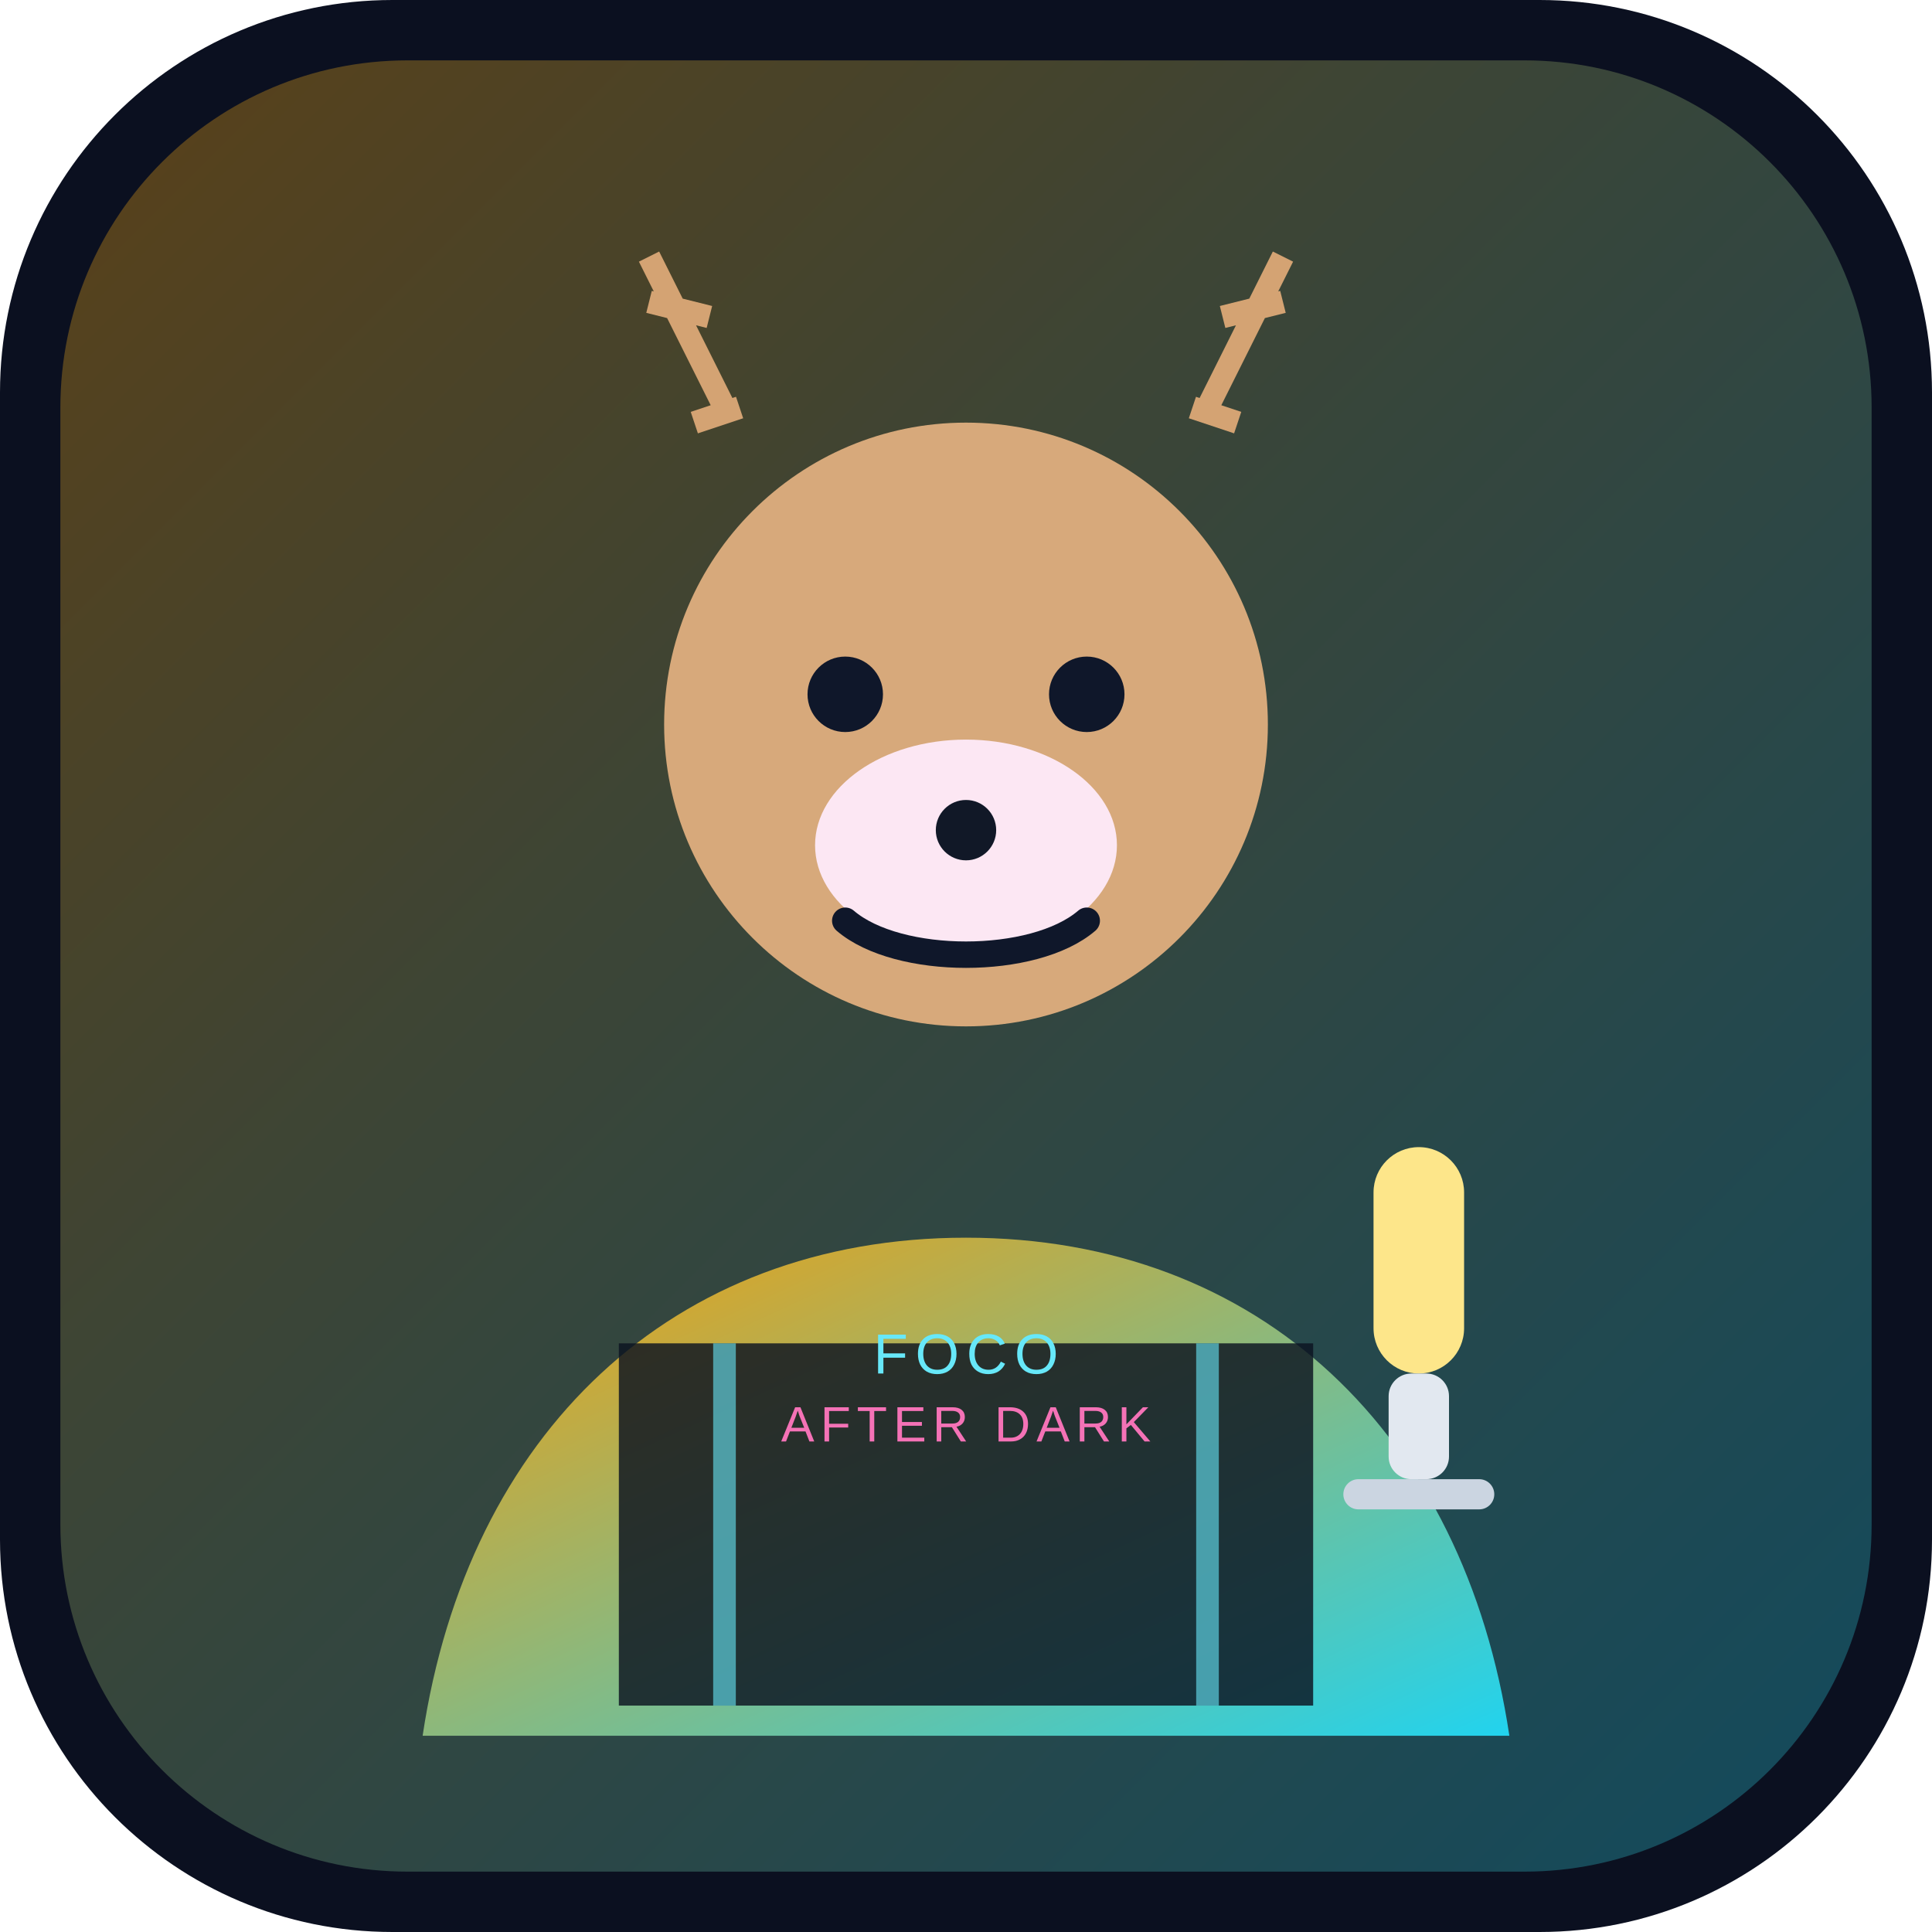
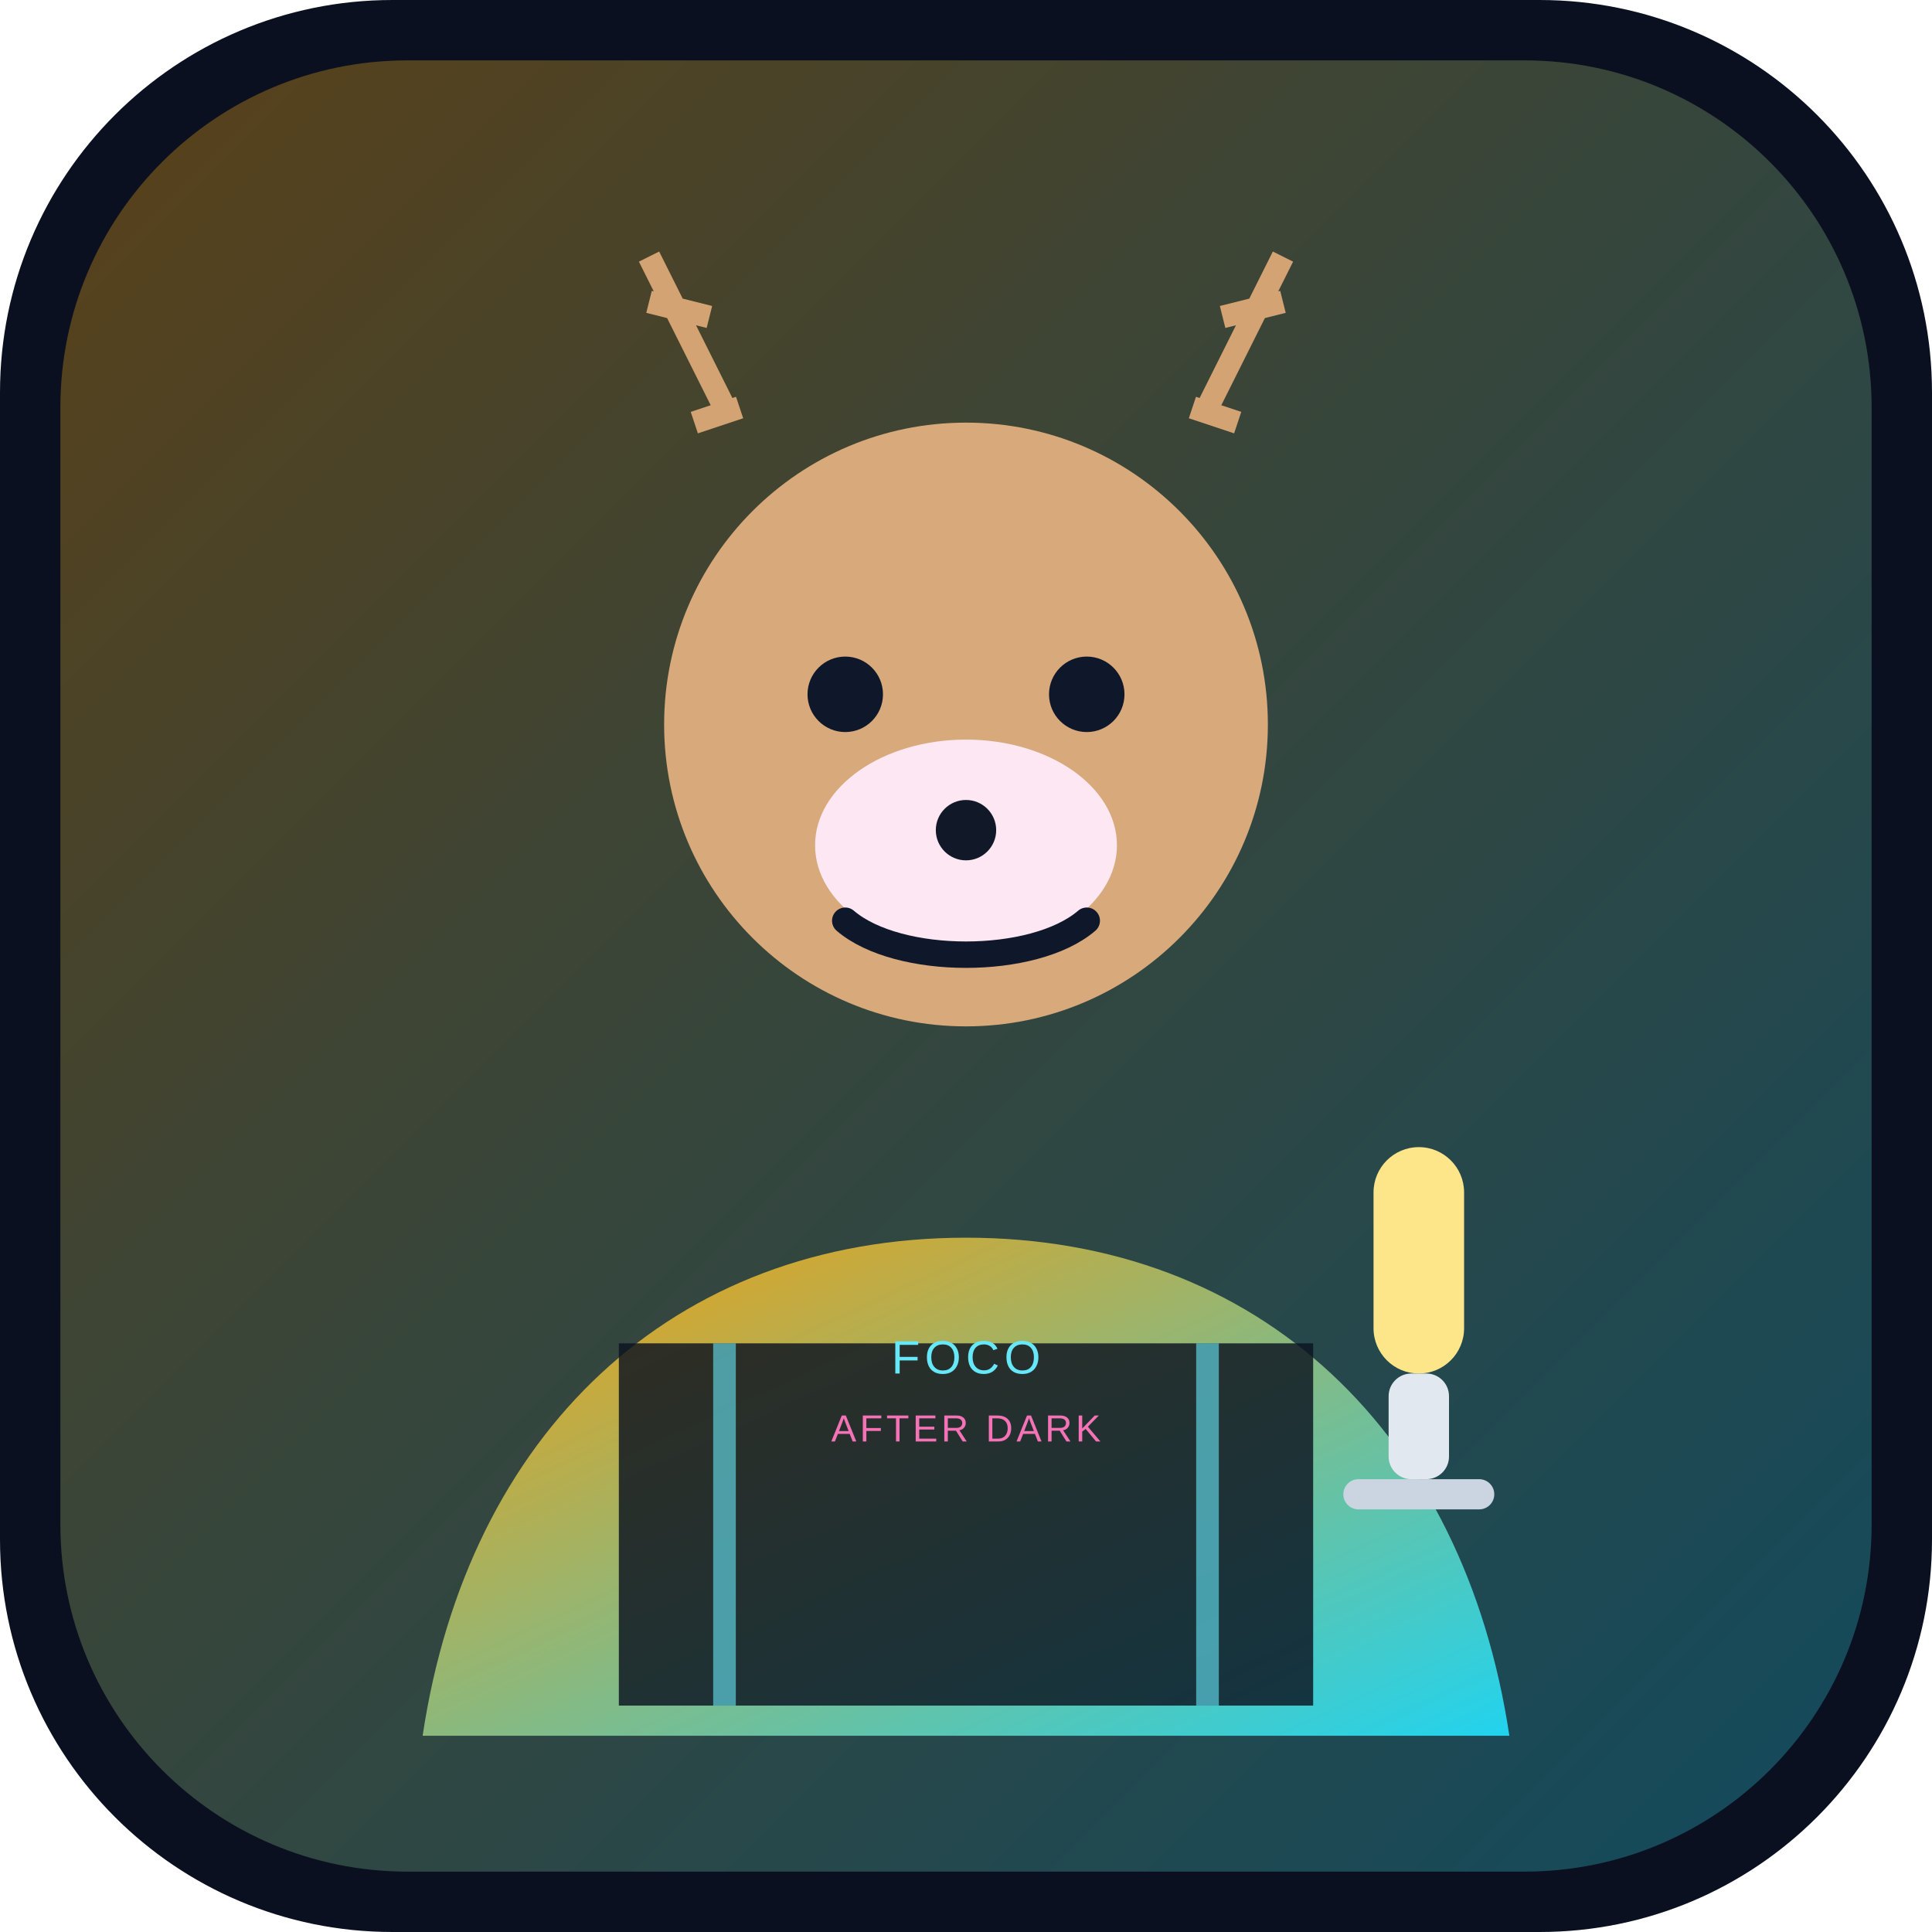
<svg xmlns="http://www.w3.org/2000/svg" viewBox="0 0 256 256" role="img" aria-label="Gin Giraffe">
  <defs>
    <linearGradient id="bg" x1="0" y1="0" x2="1" y2="1">
      <stop offset="0%" stop-color="#f59e0b" stop-opacity="0.34" />
      <stop offset="100%" stop-color="#22d3ee" stop-opacity="0.30" />
    </linearGradient>
    <linearGradient id="shirt" x1="0" y1="0" x2="1" y2="1">
      <stop offset="0%" stop-color="#f59e0b" />
      <stop offset="100%" stop-color="#22d3ee" />
    </linearGradient>
  </defs>
  <rect width="256" height="256" rx="52" fill="#0b1020" />
  <rect x="8" y="8" width="240" height="240" rx="46" fill="url(#bg)" />
  <path d="M96 54l-10-20m8 8l-8-2m12 14l-6 2" stroke="#d4a373" stroke-width="3" />
  <path d="M160 54l10-20m-8 8l8-2m-12 14l6 2" stroke="#d4a373" stroke-width="3" />
  <circle cx="128" cy="96" r="40" fill="#d7a97b" />
  <ellipse cx="128" cy="112" rx="20" ry="14" fill="#fce7f3" />
  <circle cx="112" cy="92" r="5" fill="#0f172a" />
  <circle cx="144" cy="92" r="5" fill="#0f172a" />
  <circle cx="128" cy="110" r="4" fill="#111827" />
  <path d="M112 122c7 6 25 6 32 0" fill="none" stroke="#0f172a" stroke-width="3.5" stroke-linecap="round" />
  <path d="M56 230c6-40 33-66 72-66s66 26 72 66" fill="url(#shirt)" />
  <path d="M82 178h92v48H82z" fill="#0b1220" opacity="0.82" />
  <path d="M96 178v48M160 178v48" stroke="#67e8f9" stroke-width="3" opacity="0.6" />
-   <text x="128" y="182" text-anchor="middle" font-family="Arial, sans-serif" font-size="7.5" fill="#67e8f9" letter-spacing="0.95">FOCO</text>
-   <text x="128" y="191" text-anchor="middle" font-family="Arial, sans-serif" font-size="6.6" fill="#f472b6" letter-spacing="0.8">AFTER DARK</text>
+   <text x="128" y="182" text-anchor="middle" font-family="Arial, sans-serif" font-size="6.2" fill="#67e8f9" letter-spacing="0.62">FOCO</text>
+   <text x="128" y="191" text-anchor="middle" font-family="Arial, sans-serif" font-size="5.0" fill="#f472b6" letter-spacing="0.45">AFTER DARK</text>
  <rect x="182" y="152" width="12" height="30" rx="6" fill="#fde68a" />
  <rect x="184" y="182" width="8" height="14" rx="3" fill="#e2e8f0" />
  <rect x="178" y="196" width="20" height="4" rx="2" fill="#cbd5e1" />
</svg>
